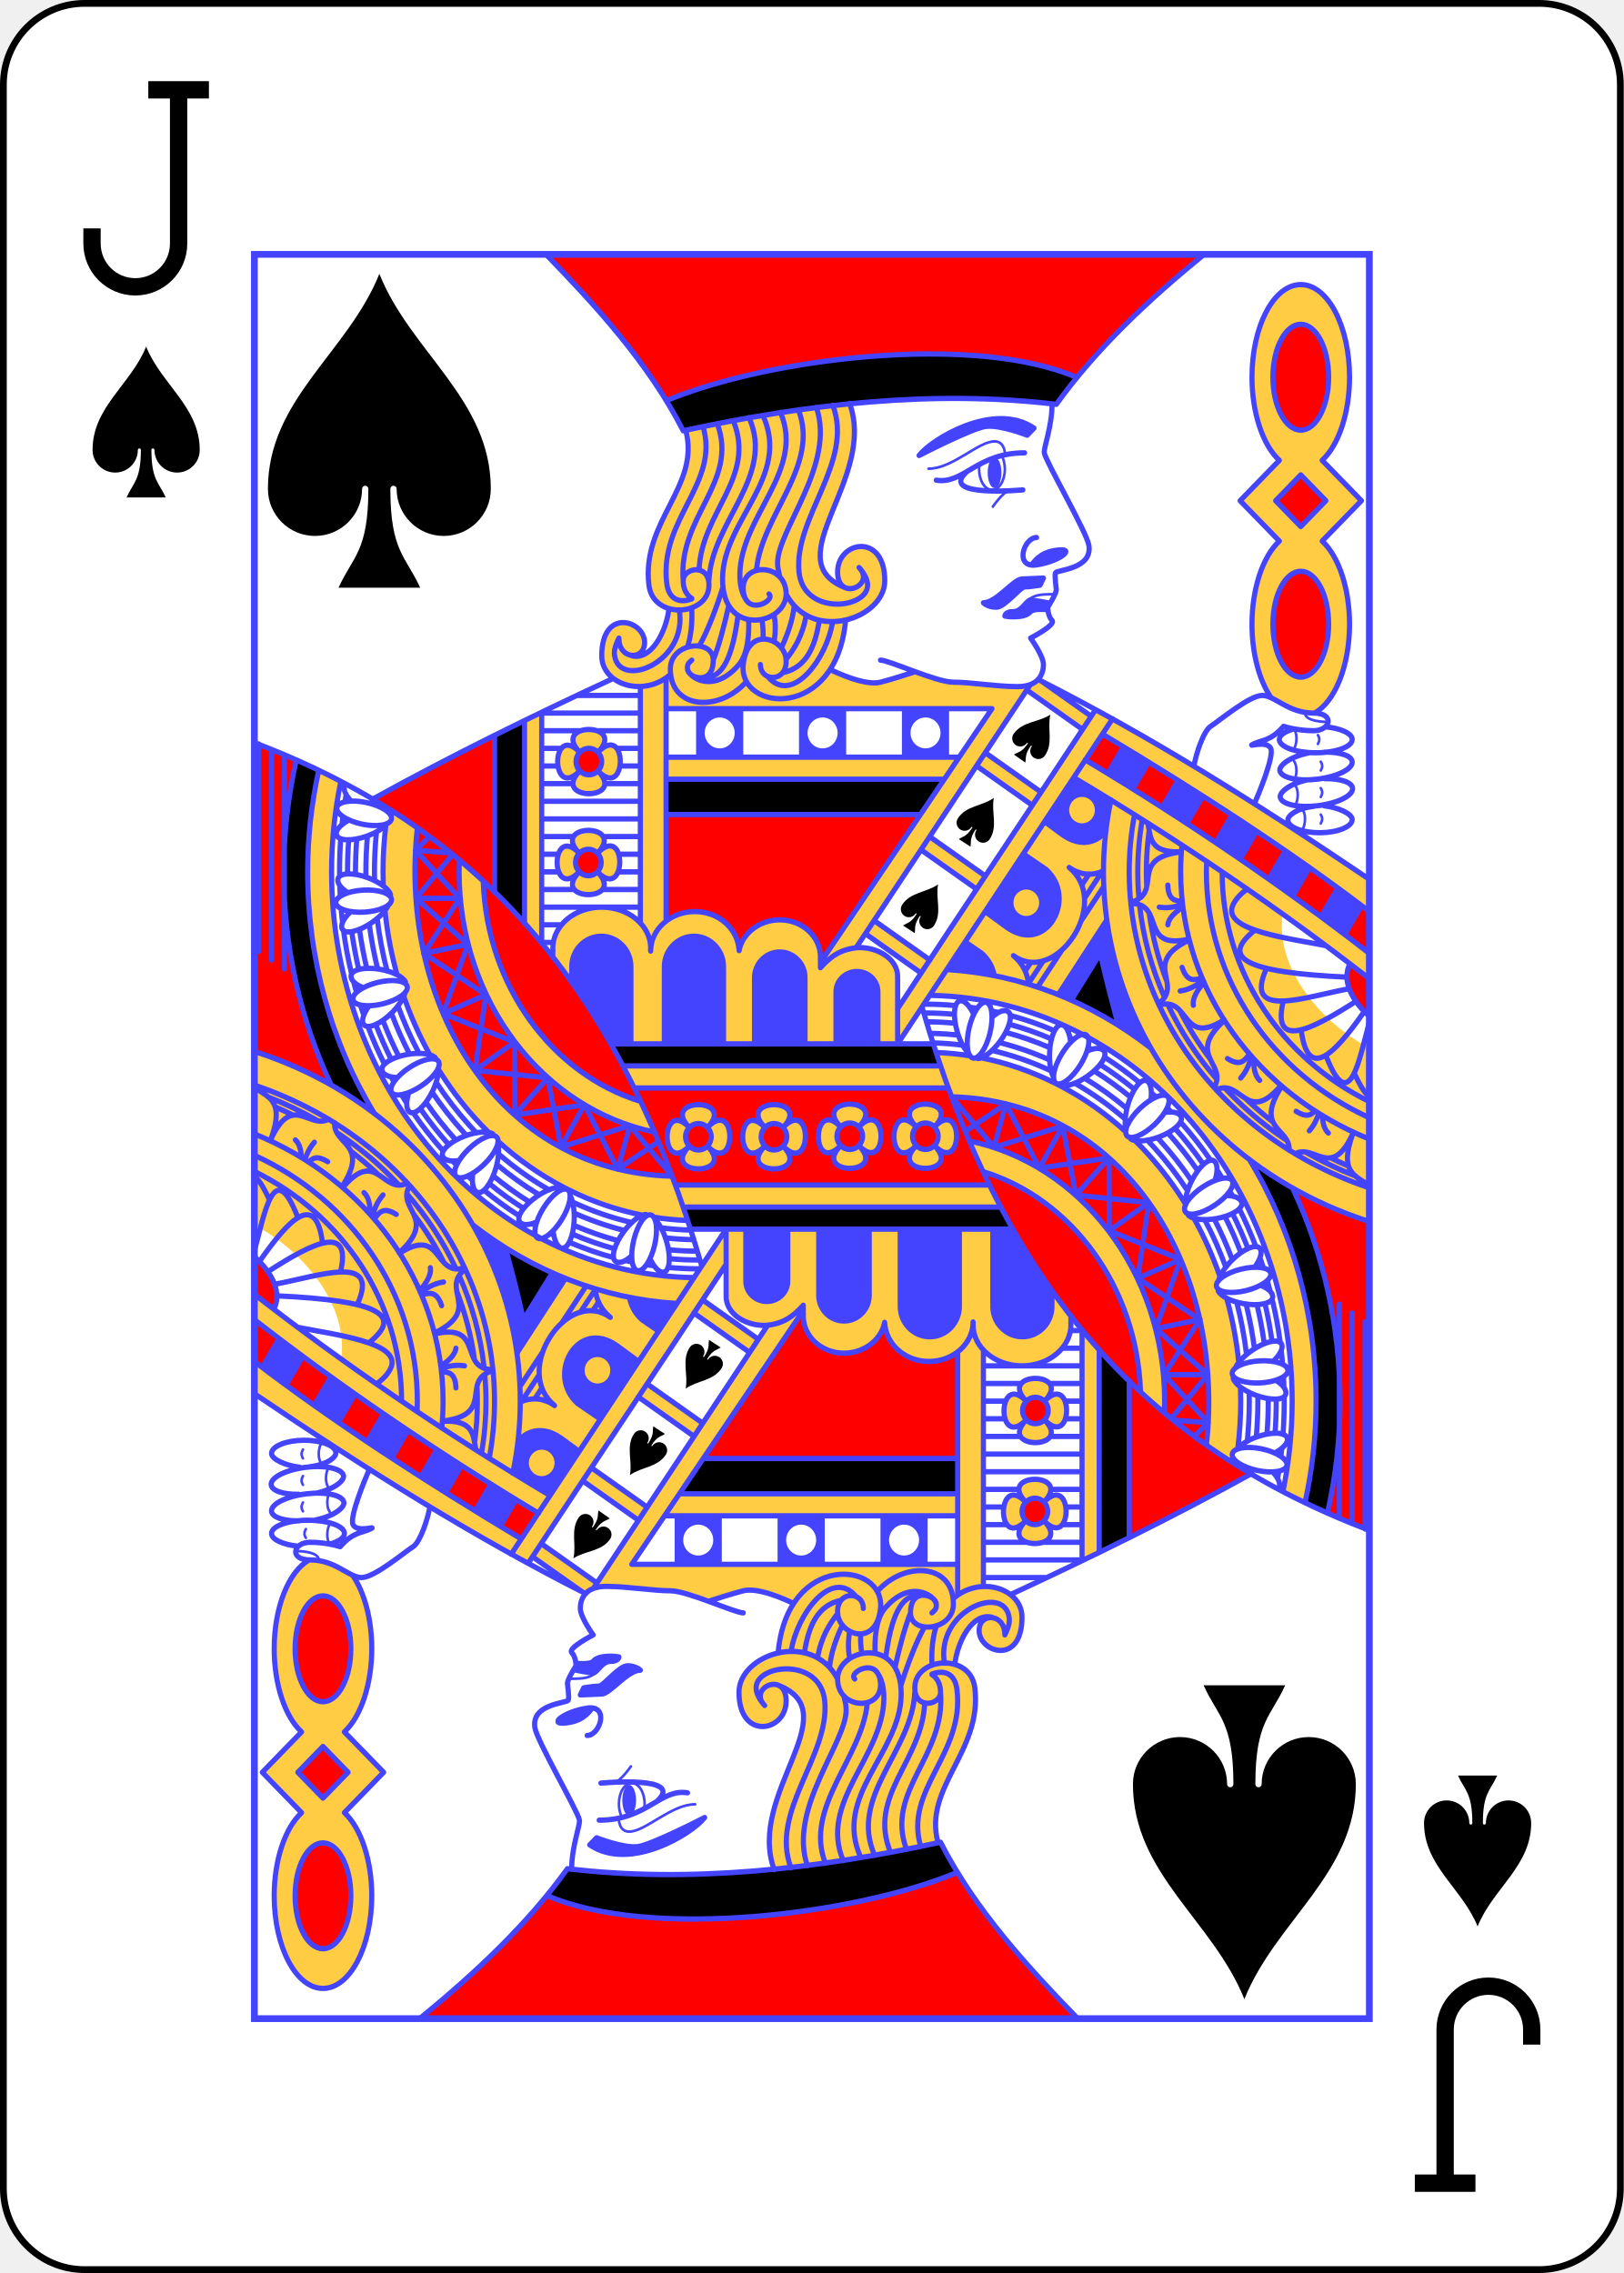
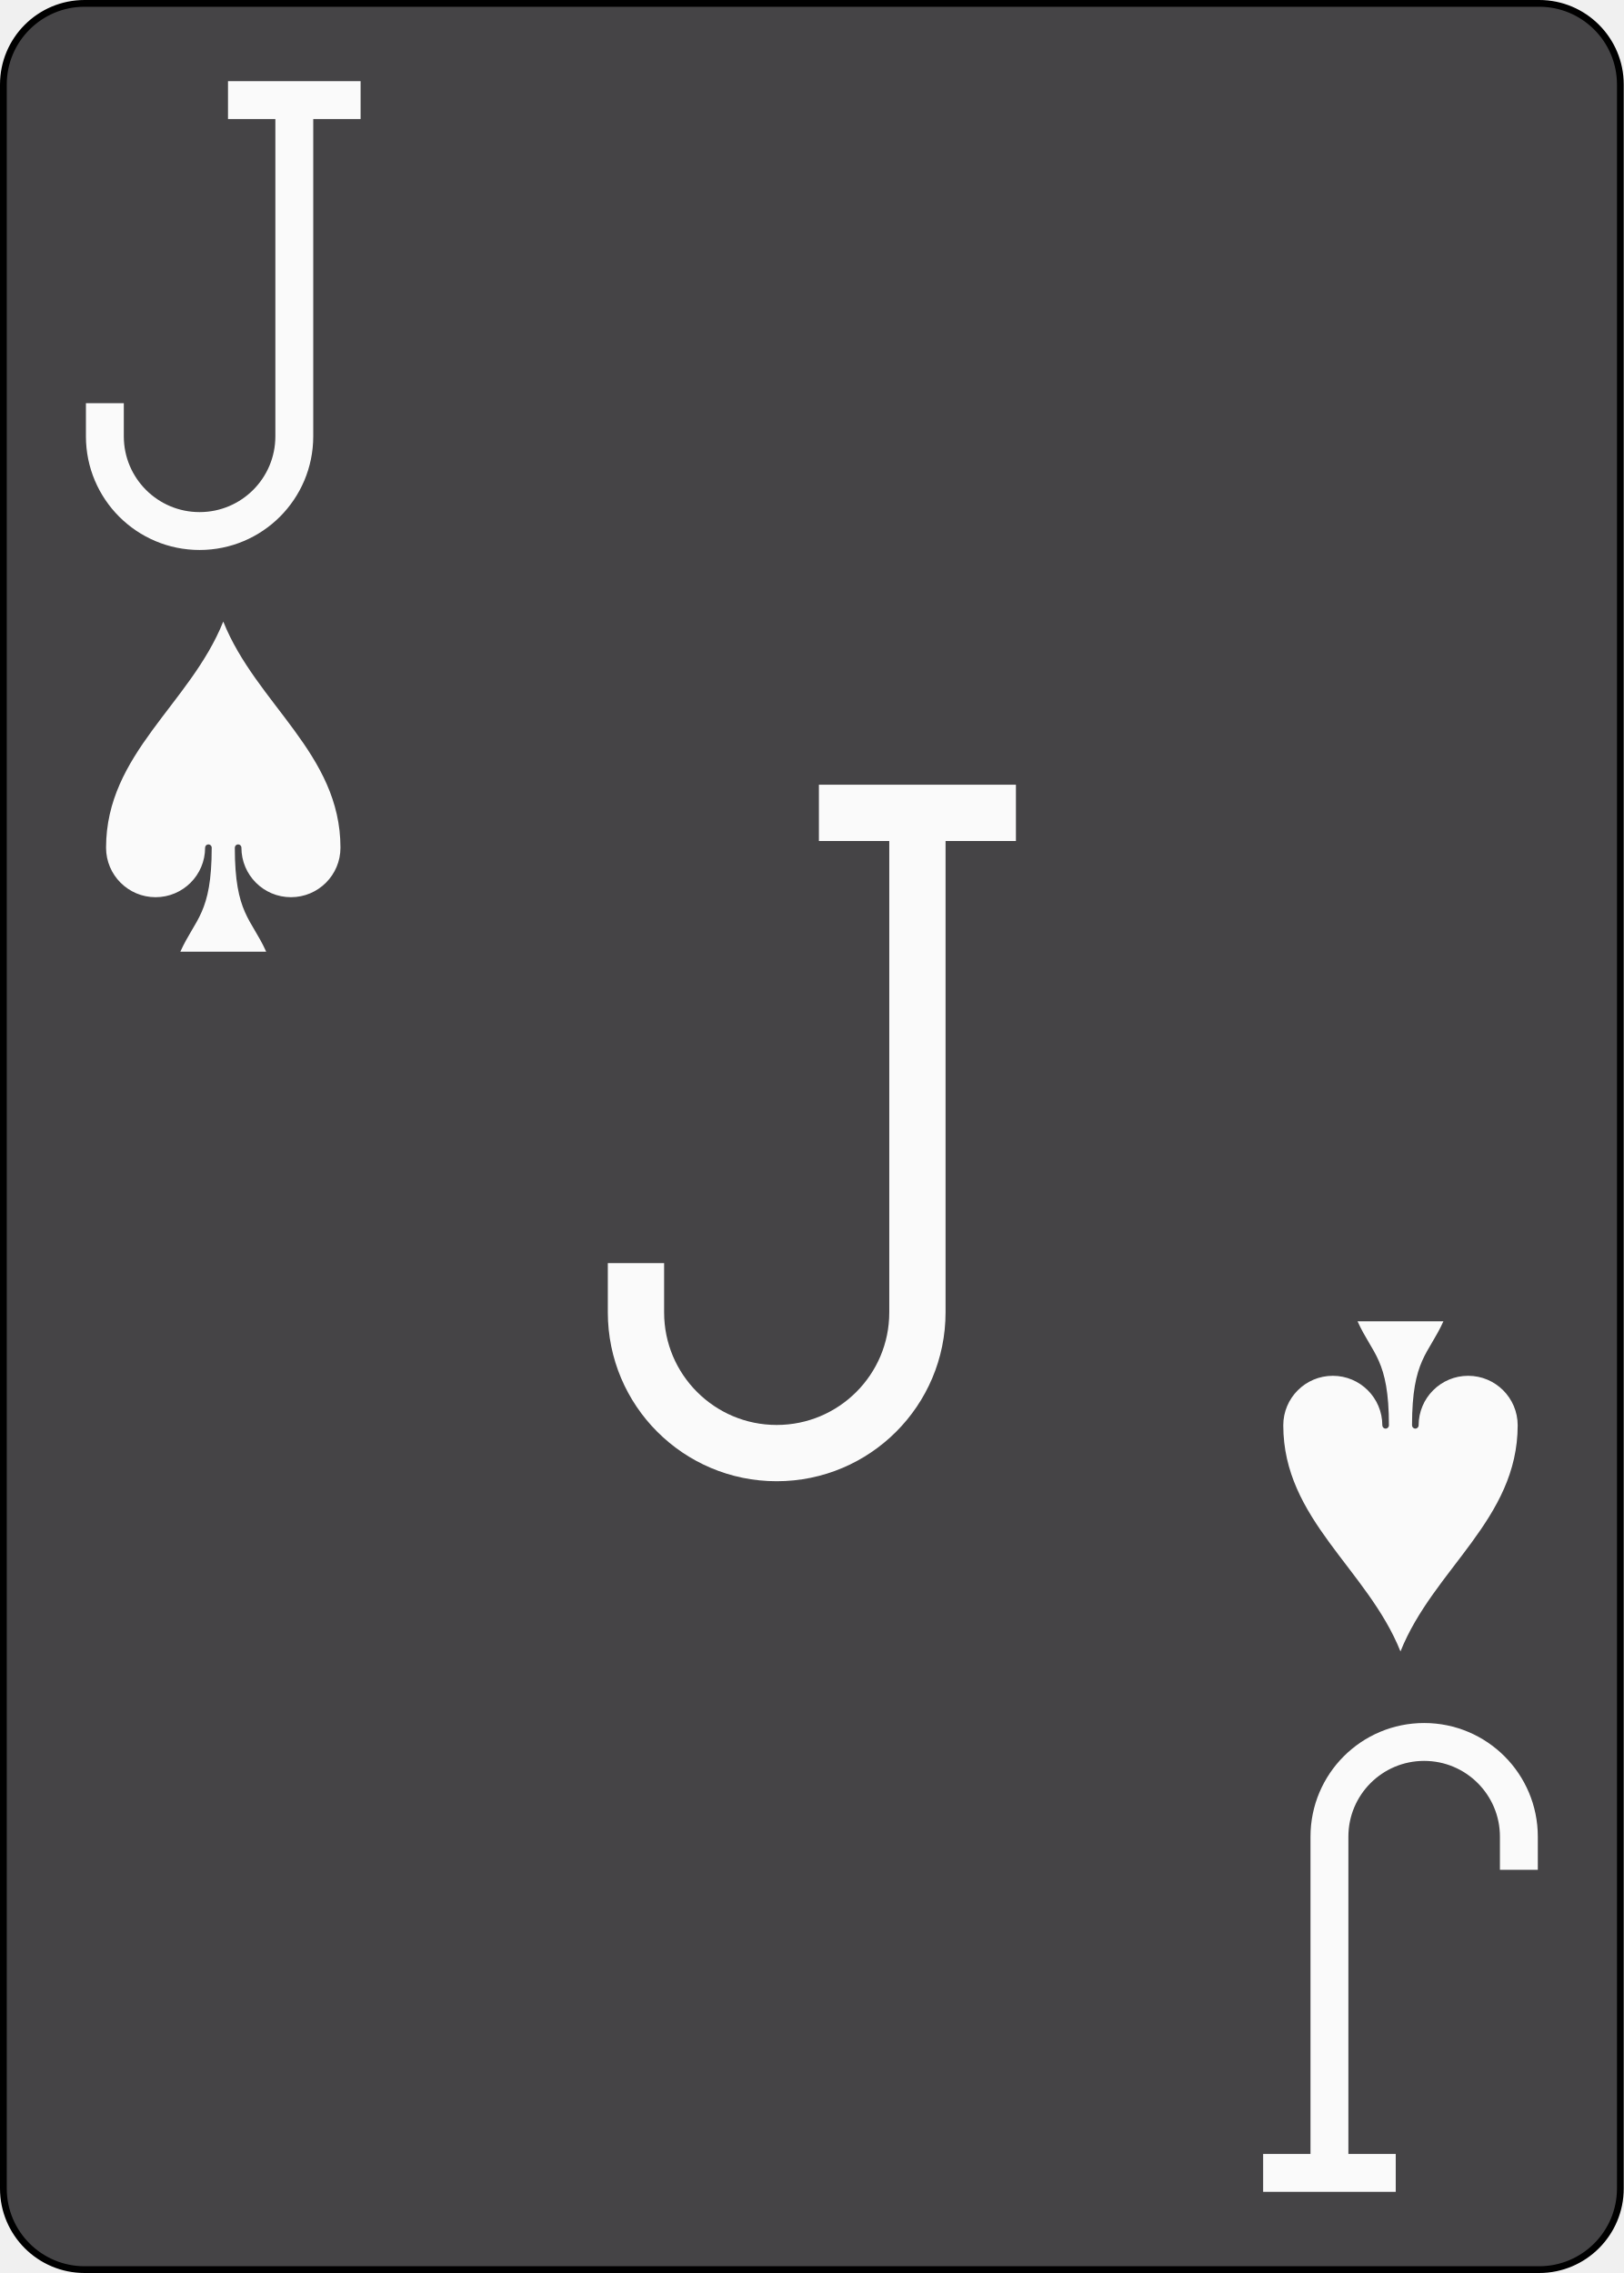
<svg xmlns="http://www.w3.org/2000/svg" xmlns:xlink="http://www.w3.org/1999/xlink" class="card" face="JS" height="3.5in" preserveAspectRatio="none" viewBox="-120 -168 240 336" width="2.5in">
  <defs>
+     <symbol id="SSJ" viewBox="-600 -600 1200 1200" preserveAspectRatio="xMinYMid">
+       <path d="M0 -500C100 -250 355 -100 355 185A150 150 0 0 1 55 185A10 10 0 0 0 35 185C35 385 85 400 130 500L-130 500C-85 400 -35 385 -35 185A10 10 0 0 0 -55 185A150 150 0 0 1 -355 185C-355 -100 -100 -250 0 -500Z" fill="#fafafa" />
+     </symbol>
    <symbol id="VSJ" viewBox="-500 -500 1000 1000" preserveAspectRatio="xMinYMid">
-       <path d="M50 -460L250 -460M150 -460L150 250A100 100 0 0 1 -250 250L-250 220" stroke="black" stroke-width="80" stroke-linecap="square" stroke-miterlimit="1.5" fill="none" />
+       <path d="M50 -460L250 -460M150 -460L150 250A100 100 0 0 1 -250 250L-250 220" stroke="#fafafa" stroke-width="80" stroke-linecap="square" stroke-miterlimit="1.5" fill="none" />
    </symbol>
-     <symbol id="SSJ" viewBox="-600 -600 1200 1200" preserveAspectRatio="xMinYMid">
-       <path d="M0 -500C100 -250 355 -100 355 185A150 150 0 0 1 55 185A10 10 0 0 0 35 185C35 385 85 400 130 500L-130 500C-85 400 -35 385 -35 185A10 10 0 0 0 -55 185A150 150 0 0 1 -355 185C-355 -100 -100 -250 0 -500Z" fill="black" />
-     </symbol>
-     <symbol id="SJ6" preserveAspectRatio="none" viewBox="0 0 1300 2000">
-       <path stroke="#44F" stroke-linecap="round" stroke-linejoin="round" stroke-width="3" fill="none" d="M1225,520c0,10 25,10 25,10M1212.083,537.977c6.055,8.81 1.089,22.643 0,22.023M1212.05,574.307c6.055,8.81 1.089,22.643 0,22.023M1213.561,601.844c6.055,8.81 1.089,22.643 0,22.023M1222.05,629.307c6.055,8.81 1.089,22.643 0,22.023M1240,545c2.817,4.39 1.469,7.218 0,10M1243.355,575.118c2.817,4.39 1.469,7.218 0,10M1243.355,605.118c2.817,4.39 1.469,7.218 0,10M1243.355,635.118c2.817,4.39 1.469,7.218 0,10M934,385c-10.823,1.061 -23.081,-1.379 -33,8M880,268c-7,1 -19,18 -19,18M871.437,228.295C873.659,232.393 875,237.701 875,243.5c0,12.979 -6.716,23.5 -15,23.5 -8.284,0 -15,-10.521 -15,-23.5 0,-1.889 0.142,-3.726 0.411,-5.485M786,243c28,0 58,-31 77,-31 11.499,0 12,13 12,13" />
-       <use xlink:href="#SSJ" height="75" width="75" transform="translate(910,546)scale(1,0.972)rotate(35)translate(-37,-37)" />
-       <use xlink:href="#SSJ" height="75" width="75" transform="translate(845,641)scale(1,0.972)rotate(33)translate(-37,-37)" />
-       <use xlink:href="#SSJ" height="75" width="75" transform="translate(780,739)scale(1,0.972)rotate(33)translate(-37,-37)" />
-     </symbol>
-     <symbol id="SJ5" preserveAspectRatio="none" viewBox="0 0 1300 2000">
-       <path stroke="#44F" stroke-linecap="round" stroke-linejoin="round" stroke-width="6" fill="none" d="M1299.894,708.358C1165.225,619.98 1044.801,546.406 913.659,481.799M778.787,854.444c90.113,301.87 247.363,490.955 521.131,591.898M791.461,895H415.846M800.082,920H430.213M808.292,945H443.35M904.795,487.642 701.696,785.807M980.713,516.294C904.098,629.536 826.244,741.942 749.869,855.346M417.193,481.266C323.045,523.757 229.466,568.379 137.214,617.952M335,520.115V780.788M450,491.883V758.209M280,545.221V723.317M315,528.53V758.21M480,480.417V755.597M480,515H860L660.087,802.68M480,570H820.894M480,595H804.058M480,635H775.611M400.607,564.393a15,15 0 0 1 0,21.213 15,15 0 0 1 -21.213,0 15,15 0 0 1 0,-21.213 15,15 0 0 1 21.213,0v0M400.607,564.393c8.32,-8.32 14.628,-9.542 18.948,-7.033 13.854,8.047 7.269,54.464 -18.948,28.246C435,620 345,620 379.393,585.607 345,620 345,530 379.393,564.393 345,530 435,530 400.607,564.393v0M400,678.787a15,15 0 0 1 0,21.213 15,15 0 0 1 -21.213,0 15,15 0 0 1 0,-21.213 15,15 0 0 1 21.213,0v0M400,678.787c8.32,-8.32 14.628,-9.542 18.948,-7.033C432.802,679.801 426.217,726.217 400,700c34.393,34.393 -55.607,34.393 -21.213,0 -34.393,34.393 -34.393,-55.607 0,-21.213 -34.393,-34.393 55.607,-34.393 21.213,0v0M335,620H450M335,640H450M406.819,660H450M335,660h36.841M424.67,680H450M335,680h19.415M424.38,700H450M335,700h19.86M406.093,720H450M335,720h37.857M422.929,560H450M335,560h22.327M426.412,580H450M335,580h18.844M408.56,600H450M335,600h36.26M376.195,500H450M332.923,520H450M399.997,540H450M335,540h44.968M335,740H450M335,760h22.617M335,780h10.861M528.291,989.697a15,15 0 0 1 0,21.213 15,15 0 0 1 -21.213,0 15,15 0 0 1 0,-21.213 15,15 0 0 1 21.213,0v0M616.422,989.697a15,15 0 0 1 0,21.213 15,15 0 0 1 -21.213,0 15,15 0 0 1 0,-21.213 15,15 0 0 1 21.213,0v0M528.291,989.697c8.32,-8.32 14.628,-9.542 18.948,-7.033 13.854,8.047 7.269,54.464 -18.948,28.246 34.393,34.393 -55.607,34.393 -21.213,0 -34.393,34.393 -34.393,-55.607 0,-21.213 -34.393,-34.393 55.607,-34.393 21.213,0v0M616.422,989.697c8.32,-8.32 14.628,-9.542 18.948,-7.033 13.854,8.047 7.269,54.464 -18.948,28.246 34.393,34.393 -55.607,34.393 -21.213,0 -34.393,34.393 -34.393,-55.607 0,-21.213 -34.393,-34.393 55.607,-34.393 21.213,0v0M750,895v-74.245h-0.15c0.083,-0.726 0.133,-1.455 0.15,-2.184 10e-6,-18.09 -20.147,-32.755 -45,-32.755 -20.619,1.313 -32.663,9.571 -45,22.886v-9.311h-0.158c0.088,-0.936 0.141,-1.873 0.158,-2.812 10e-6,-23.296 -21.266,-42.18 -47.5,-42.18 -24,0 -43.842,15.805 -47.304,34.866C563.625,763.967 541.106,745 513.518,745c-28.433,0 -51.482,20.147 -51.482,44.8 -0.332,-0.77 -0.017,-2.522 10e-6,-3.3 0,-25.681 -25.536,-46.5 -57.036,-46.5 -31.5,0 -57.036,20.819 -57.036,46.5 10e-4,1.034 0.047,2.068 0.134,3.1h-0.134v7.609M1000.631,526.423 750,895M918.036,483.962l57.683,39.657M777.372,675.068l64.654,44.449M787.613,660.234l64.782,44.537M842.112,579.889l64.429,44.295M852.361,565.061l63.992,43.994M900.595,493.846l64.502,44.345M713.049,770.533l64.079,44.054M722.965,755.476l64.741,44.509M956.062,593.505C1081.708,666.317 1197.894,743.75 1300.074,821.255M968.653,572.916C1089.37,643.264 1201.217,717.818 1300.123,792.508M988.787,543.79C1101.61,609.526 1206.519,675.497 1300.151,745.067M1299.919,1002.903C1170.517,952.17 1080,835.642 1080,700c0,-10.247 0.517,-20.385 1.527,-30.393M1299.958,1096.424C1234.01,1076.035 1173.392,1041.819 1123.266,995.743 1037.937,917.307 990,810.925 990,700c0,-27.631 2.975,-54.981 8.761,-81.686M1299.927,978.692C1187.557,928.803 1110,822.758 1110,700c0,-4.011 0.083,-8.004 0.247,-11.977M1299.933,960.371C1198.031,911.709 1128.365,813.379 1128.365,700M1299.956,1058.208c-57.894,-18.849 -111.089,-48.937 -155.476,-88.738C1064.777,898.002 1020,801.071 1020,700c0,-21.892 2.101,-43.59 6.202,-64.877M1031.361,730.283C1030.457,720.246 1030,710.144 1030,700c0,-19.933 1.765,-39.703 5.216,-59.138M1061.176,842.266c-15.198,-33.322 -25.059,-68.626 -29.097,-104.85M1122.219,935.148c-23.371,-26.07 -42.628,-54.722 -57.391,-85.124M1203.904,1004.513c-18.526,-11.92 -36.048,-25.27 -52.353,-39.969 -7.034,-6.341 -13.79,-12.887 -20.26,-19.621M1283.947,1044.8c-20.096,-7.628 -39.527,-16.685 -58.102,-27.098M1040.409,716.5C1040.137,711.015 1040,705.514 1040,700c0,-15.856 1.109,-31.476 3.26,-46.802M1063.957,824.404c-9.888,-24.89 -16.822,-50.778 -20.601,-77.229M1114.189,911.813c-13.523,-17.358 -25.32,-35.699 -35.287,-54.801M1187.632,983.489c-10.046,-7.496 -19.73,-15.459 -29.01,-23.871 -0.98,-0.888 -1.954,-1.781 -2.923,-2.677M1275.805,1033.581c-7.049,-2.938 -14.006,-6.061 -20.863,-9.364M972.1,887.733c41.326,22.005 79.451,51.257 112.671,86.998C1164.954,1060.998 1210,1178 1210,1300c0,34.756 -3.656,69.106 -10.739,102.455M965.622,884.356c2.168,1.106 4.327,2.231 6.478,3.377M787.754,840.035c62.115,0.829 122.721,16.189 177.868,44.321M1194.488,1379.277c-0.461,2.807 -0.948,5.61 -1.463,8.411M1197.978,1353.331c-0.33,3.124 -0.691,6.241 -1.084,9.354M1200.679,1294.954c0.017,1.681 0.026,3.363 0.026,5.046v0c0,12.671 -0.431,25.198 -1.33,37.618M1199.912,1272.291c0.232,4.053 0.414,8.114 0.544,12.183M1197.272,1242.445c0.629,5.247 1.172,10.511 1.629,15.791M1186.631,1184.241c4.015,16.224 7.193,32.719 9.505,49.411M1180.949,1163.33c1.173,3.958 2.295,7.934 3.366,11.928M1172.418,1137.322c1.415,3.926 2.779,7.874 4.091,11.843M1148.308,1081.92c7.178,13.941 13.658,28.272 19.415,42.93M1137.316,1061.82c1.117,1.926 2.22,3.861 3.309,5.804M1122.256,1037.626c2.173,3.257 4.304,6.544 6.392,9.858M1079.789,983.522c12.64,13.746 24.375,28.278 35.163,43.488M1064.247,967.468c1.575,1.545 3.14,3.104 4.695,4.677M1045.786,950.389c1.851,1.614 3.689,3.245 5.516,4.895M991.011,909.938c14.272,8.833 28.084,18.588 41.358,29.23M971.994,898.863c1.44,0.788 2.876,1.584 4.308,2.39M950.828,888.077c1.406,0.665 2.809,1.339 4.208,2.021M881.182,862.717c17.617,4.605 34.914,10.432 51.783,17.432M859.387,857.678c2.775,0.559 5.543,1.148 8.305,1.766M833.924,853.42c2.961,0.395 5.915,0.824 8.863,1.286M782.442,850c11.823,0 23.593,0.539 35.284,1.603M1191.405,1297.621c0,0.793 0.01,1.586 0.01,2.379 0,12.207 -0.471,24.363 -1.404,36.437M1189.123,1253.509c0.06,0.605 0.118,1.21 0.176,1.815M1178.246,1189.256c3.423,14.159 6.195,28.526 8.297,43.048M1140.399,1087.197c6.654,12.956 12.691,26.256 18.091,39.847M1073.211,990.587c11.953,13.002 23.078,26.723 33.339,41.067M985.989,918.367c13.859,8.556 27.277,18 40.176,28.3M879.933,872.683c16.858,4.452 33.413,10.049 49.567,16.747M780.458,860.005c0.661,-0.003 1.323,-0.005 1.984,-0.005 11.359,0 22.67,0.508 33.905,1.514M1182.106,1297.026c0.01,0.991 0.01,1.982 0.01,2.974 0,12.546 -0.51,25.035 -1.516,37.435M1168.944,1190.512c3.569,14.583 6.431,29.392 8.564,44.37M1131.533,1090.617c6.911,13.338 13.151,27.052 18.698,41.082M1065.023,995.911c0.01,0.011 0.021,0.022 0.031,0.034 12.593,13.549 24.26,27.909 34.955,42.966M978.964,925.571c14.759,8.966 29.015,18.958 42.671,29.934M875.917,881.924c17.62,4.56 34.906,10.399 51.741,17.463M785.303,870.011c10.727,0.083 21.407,0.629 32.018,1.628M1169.961,1294.048c0.026,1.982 0.039,3.966 0.039,5.952 0,13.691 -0.626,27.312 -1.861,40.82M1156.227,1189.827c4.245,16.666 7.534,33.648 9.832,50.85M1119.023,1093.288c7.972,15.025 15.059,30.557 21.226,46.5M1052.663,1001.103c1.283,1.342 2.557,2.695 3.824,4.058 13.185,14.186 25.323,29.289 36.358,45.169M967.721,933.769c17.312,10.137 33.938,21.714 49.717,34.659M868.252,893.382c20.165,4.926 39.898,11.573 59.014,19.859M788.572,883.087c10.837,0.184 21.623,0.856 32.331,2.005M1159.884,1289.909c0.078,3.359 0.116,6.723 0.116,10.091 0,15.302 -0.802,30.514 -2.382,45.572M1145.239,1187.524c5.223,19.497 9.098,39.453 11.564,59.71M1107.876,1094.049c9.511,17.397 17.793,35.514 24.786,54.194M1041.011,1004.002c2.839,2.871 5.641,5.793 8.405,8.767 14.192,15.269 27.138,31.628 38.766,48.895M956.329,939.438c20.77,11.594 40.578,25.286 59.139,40.951M859.845,902.42c23.806,5.365 47.027,13.183 69.345,23.312M791.056,893.9c11.691,0.287 23.317,1.156 34.844,2.593M1149.698,1283.962c0.201,5.333 0.302,10.68 0.302,16.038 0,17.96 -1.136,35.793 -3.364,53.39M1133.612,1183.235c6.82,23.741 11.575,48.223 14.145,73.135M1095.286,1092.413c12.134,21.168 22.367,43.49 30.581,66.659M1085.519,1076.269c0.149,0.234 0.298,0.468 0.447,0.703M1026.639,1004.442c5.365,5.131 10.603,10.444 15.706,15.934 16.069,17.288 30.497,36.013 43.175,55.892M939.713,942.581c27.181,13.844 52.823,31.295 76.285,52.069M934.148,939.807c1.862,0.908 3.717,1.832 5.565,2.773M847.331,910.762c30.025,5.794 59.182,15.573 86.816,29.045M794.794,904.776c13.384,0.484 26.676,1.752 39.822,3.779M812.941,955C1015,960 1132.608,1148.099 1110,1350M833.166,1004.952c129.782,25.661 228.118,148 228.118,295.048 0,4.295 -0.084,8.568 -0.25,12.819M850.279,1039.98c102.383,30.854 178.311,129.821 182.901,248.611M1160.086,1026.095c50.343,80.345 77.799,175.602 77.799,273.905 0,39.253 -4.42,77.474 -12.884,115M807.783,810.758c85.668,5.133 167.901,36.182 237.421,89.013M1210.464,1058.46c35.998,73.843 55.305,156.621 55.305,241.54 0,43.186 -4.993,85.818 -14.636,127.002M1185,1155c1.593,6.717 -11.273,15.521 -28.738,19.663 -17.465,4.142 -32.914,2.055 -34.507,-4.663 -1.593,-6.717 11.273,-15.521 28.738,-19.663 17.465,-4.142 32.914,-2.055 34.507,4.663v0M1124.098,1163.634c1.599,-6.554 7.381,-15.459 15.902,-23.634 12.952,-12.426 27.327,-18.462 32.106,-13.48 3.594,3.746 1.319,12.074 -5.825,21.547M1173.453,1168.806c9.837,3.822 14.627,9.135 13.808,13.872 -1.175,6.803 -16.466,9.84 -34.154,6.784 -14.641,-2.53 -26.335,-8.441 -29.261,-14.261M1205,1265c0.388,6.893 -13.825,13.298 -31.746,14.307 -17.921,1.009 -32.763,-3.761 -33.151,-10.654 -0.388,-6.893 13.825,-13.298 31.746,-14.307 17.921,-1.009 32.763,3.761 33.151,10.654v0M1143.528,1262.798c2.725,-6.171 9.983,-13.921 19.808,-20.472 14.934,-9.957 30.145,-13.373 33.975,-7.629 2.88,4.319 -0.823,12.118 -9.521,20.188M1191.207,1276.562c9.012,5.491 12.794,11.563 11.156,16.082 -2.353,6.49 -17.939,6.794 -34.814,0.677 -13.969,-5.063 -24.442,-12.938 -26.3,-19.181M1203.843,1372.92c-1.396,6.761 -16.777,9.3 -34.356,5.671 -17.578,-3.629 -30.697,-12.052 -29.301,-18.813 1.396,-6.761 16.777,-9.3 34.356,-5.671 17.578,3.629 30.697,12.052 29.302,18.813v0M1145,1355c4.219,-5.264 13.224,-10.89 24.402,-14.696 16.991,-5.786 32.569,-5.179 34.795,1.356 1.673,4.914 -3.908,11.5 -14.387,17.064M1141.024,1369.95c-0.709,-1.658 -1.101,-3.201 -1.141,-4.574M1187.542,1380.551c7.299,7.622 9.394,14.462 6.65,18.409M1140,1050c3.732,5.808 -5.484,18.382 -20.585,28.085 -15.101,9.703 -30.367,12.861 -34.099,7.053 -3.732,-5.808 5.484,-18.382 20.585,-28.085 15.101,-9.703 30.367,-12.861 34.099,-7.053v0M1085.414,1078.355c-0.667,-6.713 1.833,-17.033 7.158,-27.572 8.095,-16.02 19.652,-26.484 25.813,-23.37 4.633,2.341 5.252,10.952 1.655,22.259M1133.689,1066.855c10.548,0.341 16.829,3.764 17.629,8.504 1.149,6.807 -12.268,14.747 -29.967,17.734 -14.651,2.472 -27.644,0.776 -32.336,-3.743M1065,955c4.699,5.058 -2.153,19.062 -15.303,31.278 -13.15,12.216 -27.62,18.02 -32.319,12.962 -4.699,-5.058 2.153,-19.061 15.303,-31.278C1045.832,955.746 1060.301,949.942 1065,955v0M1016.277,992.547c-1.842,-6.49 -1.203,-17.089 2.178,-28.403 5.139,-17.198 14.667,-29.537 21.282,-27.56 4.974,1.486 7.103,9.853 5.559,21.617M1061.764,972.705c10.442,-1.526 17.229,0.734 18.853,5.258 2.332,6.498 -9.472,16.681 -26.366,22.746 -13.984,5.02 -27.072,5.644 -32.489,2.024M970,885c5.801,3.743 2.615,19.004 -7.117,34.086 -9.731,15.082 -22.323,24.275 -28.124,20.532 -5.801,-3.743 -2.615,-19.004 7.117,-34.086C951.608,890.45 964.199,881.257 970,885v0M932.042,933.403c-3.386,-5.836 -5.38,-16.264 -4.894,-28.063 0.739,-17.934 6.93,-32.242 13.828,-31.958 5.187,0.214 9.313,7.797 10.718,19.578M971.23,902.956c9.743,-4.055 16.878,-3.538 19.568,0.446 3.863,5.722 -5.065,18.502 -19.942,28.545 -12.314,8.314 -24.844,12.146 -30.986,9.974M853.373,847.961c6.702,1.657 8.642,17.126 4.335,34.55 -4.308,17.425 -13.233,30.207 -19.935,28.55 -6.702,-1.657 -8.642,-17.125 -4.335,-34.55 4.308,-17.425 13.233,-30.207 19.935,-28.55v0M833.185,906.065c-5.097,-4.42 -10.369,-13.637 -13.739,-24.954 -5.123,-17.203 -3.913,-32.745 2.704,-34.716 4.975,-1.482 11.34,4.351 16.494,15.038M860.366,864.545c7.899,-6.998 14.815,-8.826 18.653,-5.931 5.511,4.158 1.216,19.144 -9.595,33.473 -8.948,11.861 -19.555,19.554 -26.07,19.493M862.198,1012.306l14.13,-49.456M915.218,1035.868l27.277,-47.734M957.865,1066.42l38.569,-42.075M996.666,1106.924l46.158,-31.956M1030.045,1160.695l49.922,-21.395M1051.039,1217.792l51.747,-10.349M1060.66,1270h51.088M829.096,994.024l47.183,-31 38.939,72.845 81.216,-11.523 0.232,82.579 83.302,32.376 -28.928,78.493 60.631,52.208 -42.681,49.562M812.941,955l49.257,57.306 80.297,-24.172 15.37,78.286 84.959,8.548 -12.778,85.727 72.358,46.824 -41.744,62.481 51.462,54.437 -16.398,15.709M1072.315,1321.594l40.061,2.861M1265,1432.805V1190M1280,1438.834V1200M1295,1444.992V1210M1054.77,851.074c36.785,-10.586 25.203,47.882 76.035,16.617M1089.978,777.255c-56.952,26.845 -5.251,49.721 -35.892,72.302M1121.39,947.2c29.345,-13.893 35.536,40.248 74.977,-4.423M1131.139,868.277c-45.772,40.184 4.027,48.741 -12.084,76.043M1213.312,1019.627c22.994,-12.037 42.632,30.836 67.862,-23.852M1197.826,943.152c-32.861,48.928 10.495,47.177 8.641,72.541M1281.169,995.775c-18.662,48.534 6.531,48.678 18.994,60.839M1021.909,735.665c40.802,0.465 9.283,53.476 67.827,40.606M1080.1,677.479c-62.251,7.22 -19.164,46.432 -58.298,57.084M1041.838,645.573c3.424,15.26 1.5,33.099 38.262,31.711M1082.325,737.133C1073.962,739.507 1065.482,741.659 1055,740M1065,715c0.585,17.408 8.793,17.8 16.88,18.462M1082.386,740.009C1074.78,745.039 1066.191,751.531 1065,760M1106.529,823.177c-7.902,5.113 -15.732,10.298 -27.114,11.892M1081.683,808.239c6.126,17.898 14.995,13.974 23.58,12.304M1106.724,825.748c-6.074,7.244 -13.325,16.539 -11.906,25.531M1162.557,909.347c-2.597,8.29 -5.446,16.557 -12.574,24.409M1134.555,911.688c15.791,9.606 20.261,1.53 25.614,-5.167M1165.023,912.879c0.153,8.638 1.209,18.249 7.169,23.476M1241.004,973.909c-2.294,6.665 -5.26,13.264 -11.007,19.595M1214.569,971.437c12.148,7.39 17.596,4.315 21.9,-0.546M1245.16,976.202c0.409,7.603 1.899,15.387 7.046,19.901M1277.181,804.537c-11.672,22.62 9.234,47.843 22.858,59.259M1249.582,783.703C1204.952,775.149 1132.301,766.754 1140,740c2.978,-8.935 11.278,-16.095 17.504,-20.425M1166.404,766.2c-40.416,31.35 -11.981,47.824 107.397,53.163M1180.141,809.381c-27.583,58.676 44.248,32.392 96.167,23.126M1199.6,846.597c-13.217,54.272 30.455,34.159 84.751,0.154M1220.518,879.3c7.836,58.415 38.304,28.026 73.489,-20.866M1249.26,907.91c27.89,70.964 38.938,3.9 50.733,-37.555M1282.316,928.091c8.165,16.942 13.815,24.745 17.709,26.21M893.776,799.902l-1.473,2.175M961.181,700.399l-2.546,3.759M905.39,802.52l-6.753,9.969M973.201,702.418l-8.423,12.433M920.04,800.656 902.528,826.506M989.603,697.967l-21.526,31.776M941.819,788.267l-28.606,42.228M990.379,716.583l-26.448,39.043M950,695c47.071,37.657 -7.779,124.057 -56.084,104.85C890.91,798.655 887.929,797.051 885,795M989.667,699.224C976.948,704.41 962.969,704.079 950,695M885,795c10.822,8.658 16.257,19.893 17.622,31.828M1220.029,359.26c17.949,0 32.5,26.863 32.5,60 0,33.137 -14.551,60 -32.5,60 -17.949,0 -32.5,-26.863 -32.5,-60 0,-33.137 14.551,-60 32.5,-60v0M1220.029,249.971l29.289,29.289 -29.289,29.289 -29.289,-29.289 29.289,-29.289v0M1220.029,79.26c17.949,0 32.5,26.863 32.5,60 0,33.137 -14.551,60 -32.5,60 -17.949,0 -32.5,-26.863 -32.5,-60 0,-33.137 14.551,-60 32.5,-60v0M1236.156,519.979c23.557,-12.835 40.749,-53.071 40.749,-100.719C1276.888,379.172 1264.509,342.6 1245,325l45.74,-45.74 -45.775,-45.775c19.517,-17.576 31.909,-54.135 31.939,-94.225 0,-57.99 -25.464,-105 -56.875,-105 -31.411,0 -56.875,47.01 -56.875,105 0.016,40.087 12.395,76.66 31.904,94.26l-45.74,45.74 45.775,45.775c-19.517,17.576 -31.909,54.135 -31.939,94.225 0,33.822 8.662,63.909 22.114,83.113M1095.516,579.924C1097.735,566.509 1106.717,540.069 1115,535c9.531,-5.832 45,-35 60,-35 15,0 30,20 60,20 25,0 20,20 0,20 -20,0 -35,-5 -35,-5 -15.017,16.853 -25.13,15.341 -35,20 -10.111,4.772 15,-5 20,5 4.415,8.829 -14.557,52.737 -19.06,62.898M1249.293,535.585c17.735,1.804 30.707,7.575 30.707,14.415 0,8.284 -19.028,15 -42.5,15 -23.472,0 -42.5,-6.716 -42.5,-15 0,-4.921 6.713,-9.288 17.083,-12.023M1247.81,564.299c17.824,-0.296 31.385,3.908 32.19,10.701 0.975,8.227 -17.13,17.135 -40.439,19.898 -23.309,2.763 -42.995,-1.667 -43.97,-9.894C1195.012,580.118 1205,570 1230,565M1248.249,594.401c17.824,-0.296 31.385,3.908 32.19,10.701 0.975,8.227 -17.13,17.135 -40.439,19.898 -23.309,2.763 -42.995,-1.667 -43.97,-9.894 -0.558,-4.71 8.702,-14.28 31.76,-19.443M1247.312,625.098c15.641,1.669 32.737,8.906 32.688,15.611 -0.059,8.121 -16.901,14.811 -37.619,14.943 -20.718,0.132 -37.465,-6.345 -37.407,-14.466 0.034,-4.649 9.204,-12.955 29.968,-15.453M930.064,169.335C930.113,195.111 920.041,219.248 921,225c1.644,9.864 49.733,90.172 52,105 4.139,27.071 -37.097,27.445 -39,31 -1.335,2.494 1,19 1,19 0,5 -10,20 -10,20 0,0 0,10 5,15 5,5 -25,20 -25,20 0,0 15,20 15,30 0,10 -5,25 -30,25 -25,0 -55,-5 -75,-5 -20,0 -75,-25 -85,-25M671.582,470.766C679.191,474.385 712.368,489.408 730,485c12.85,-3.212 29.827,-8.489 40.324,-11.851M925,395c0,0 -15,-3 -20,-3 -5,0 -10,13 -20,13 -10,0 -10,5 -10,5 -0.619,0.316 22.903,3.625 30,-5 3.177,-3.861 20.184,-2.235 20.184,-2.235M850,395c15,0 35.006,-26.643 45,-27l25,-1 -4,8c0,0 -13,2 -18,2 -5,0 -23,23 -33,23 -10,0 -15,-5 -15,-5v0M912,321c-15.119,0.102 -26.392,34.914 0,31 26.021,-3.859 44.26,-17.774 28,-17 -21,1 -29,11 -33,16M909,197l-8,8c0,0 -31,-12 -48,-10 -16.167,1.902 -78,33 -78,33 14,-18 87,-62 134,-31v0M795,256c32,5 47,-31 103,-31M830,247c-32,29 66,20 66,20M502.917,199.438C520.498,262.589 450.951,302.611 460,375c5,40 70,35 70,0 0,-25 -30,-20 -30,-5 0,15 10,20 10,20M523.082,195.232c19.867,64.441 -51.42,104.549 -42.266,177.782 2.366,18.925 15.741,22.625 29.178,17.564M539.669,191.843C564.97,258.151 493.65,297.295 500,370M558.388,188.675c26.985,64.09 -37.166,103.385 -39.893,168.971M576.709,184.96C607.464,251.85 532.78,303.149 530,370M592.928,182.604c32.856,69.93 -46.198,118.309 -47.052,184.481C545,435 620,420 620,385c0,-35 -51.825,-36.649 -50,-5 1.825,31.649 38.517,12.693 30,5M613.388,179.059c28.949,66.232 -46.492,117.819 -47.341,183.619 -0.201,15.589 3.85,25.987 10.211,32.334M634.233,176.11c25.537,63.44 -43.112,119.56 -48.86,181.856M620.046,385.17C650.461,441.037 735,412.87 735,370c0,-55.227 -55,-45 -55,-10 0,34.65 45,15 25,-5M655.221,173.363C678.041,237.945 610,312.171 610,350c0,5.093 1.283,9.801 2.3,14.215M674.344,170.944C699.588,234.957 628.809,298.092 635,360c5,50 80,42.131 80,15 0,-10 -10,-20 -10,-20M693.923,168.863c32.244,85.257 -86.126,177.231 -5.655,208.706M485.427,475.875C454.342,503.044 405,487.859 405,455c0,-55.227 50.046,-40 50,-15 -0.038,20.557 -30,20 -30,-5M509.928,400.59c0.924,17.774 -1.03,32.522 -4.979,44.565M495.39,402.926C505.676,462.548 425.847,493.313 420,455c-0.754,-4.943 0,-10 5,-20M483.387,401.629C480.063,428.243 462.639,460.556 440,455M573.47,484.539C542.263,518.868 485,516.458 485,470c0,-30.414 50,-35 50,-10 0,30 -30,20 -30,10M591.762,413.769c1.294,7.935 1.676,15.399 1.285,22.382M576.238,414.24C576.98,427.674 575.975,452.369 565,465c-29.332,33.759 -58.511,14.889 -60,5 -0.76,-5.044 1.667,-7.214 5,-10M563.844,409.463c-5.943,44.407 -17.429,71.915 -38.678,69.66M552.997,398.634C547.657,421.343 541.957,442.819 535,460M546.472,376.7c-7.368,23.266 -17.816,49.939 -27.696,67.154M689.387,414.392C678.846,529.449 564.058,518.475 570,465c5,-45 48.843,-29.973 50,-5 1.184,25.561 -30,25 -30,5M674.251,416.258c-6.682,41.859 -47.137,95.079 -75.457,62.598M658.635,415.106c-4.815,30.364 -15.689,53.831 -42.588,59.055M643.37,408.981c-4.079,23.445 -14.001,38.516 -23.646,50.383M629.445,398.092c-1.905,17.578 -8.152,33.697 -15.081,48.143M605.85,408.45c2.149,9.989 1.73,20.299 0.14,30.755M339.389,-0.607C395.396,55.572 459.428,122.369 500,200 643.731,169.586 791.688,153.319 935,170 981.784,106.814 1042.047,51.847 1107.359,-0.041M480.441,165.793C600.092,117.281 839.098,89.168 958.804,139.507" />
-     </symbol>
-     <symbol id="SJ4" preserveAspectRatio="none" viewBox="0 0 1300 2000">
-       <path fill="black" d="M280,545l35,-16.519V758.034l-34.825,-34.919zM430.213,920 415,895h376.461l8.588,25zM480,595h324.058l-28.447,40H480ZM1224.878,1415.024c8.586,-37.55 13.006,-75.771 13.006,-115.024 0,-98.303 -27.456,-193.56 -77.682,-273.819 16.515,12.177 33.745,23.163 50.965,32.635 35.295,73.487 54.602,156.264 54.602,241.184 0,43.186 -4.993,85.818 -15.428,126.604 -9.175,-4.024 -17.438,-7.743 -25.462,-11.58zM955.311,846.655 985,800c5.534,23.766 11.843,47.199 18.271,70.58M480.485,166.004C487.466,177.24 493.99,188.501 500,200 643.731,169.586 791.688,153.319 935,170 942.479,159.899 950.302,150.009 958.62,139.907 839.098,89.168 600.092,117.281 480.485,166.004Z" />
-     </symbol>
-     <symbol id="SJ3" preserveAspectRatio="none" viewBox="0 0 1300 2000">
-       <path fill="#44F" d="M515,515v55h55v-55zm27.5,10A17.5,17.5 0 0 1 560,542.5 17.5,17.5 0 0 1 542.5,560 17.5,17.5 0 0 1 525,542.5 17.5,17.5 0 0 1 542.5,525ZM635,515v55h55v-55zm27.5,10A17.5,17.5 0 0 1 680,542.5 17.5,17.5 0 0 1 662.5,560 17.5,17.5 0 0 1 645,542.5 17.5,17.5 0 0 1 662.5,525ZM755,515v55h55v-55zm27.5,10A17.5,17.5 0 0 1 800,542.5 17.5,17.5 0 0 1 782.5,560 17.5,17.5 0 0 1 765,542.5 17.5,17.5 0 0 1 782.5,525ZM512.5,770a37.5,37.5 0 0 0 -37.5,37.5 37.5,37.5 0 0 0 0.088,2.5H475v85h75v-85h-0.125A37.5,37.5 0 0 0 550,807.5 37.5,37.5 0 0 0 512.5,770ZM404.536,770c-20.711,0 -37.5,16.789 -37.5,37.5 0.001,0.834 0.031,1.668 0.088,2.5h-0.088v12.25L415.435,895h26.601v-85h-0.125c0.07,-0.832 0.111,-1.666 0.125,-2.5 0,-20.711 -16.789,-37.5 -37.5,-37.5zM612.562,787.857A32.438,32.143 0 0 0 580.125,820a32.438,32.143 0 0 0 0.076,2.143h-0.076V895H645v-72.857h-0.108A32.438,32.143 0 0 0 645,820 32.438,32.143 0 0 0 612.562,787.857ZM702.562,810a27.438,25.929 0 0 0 -27.438,25.929 27.438,25.929 0 0 0 0.064,1.729h-0.064v58.771H730v-58.771h-0.091A27.438,25.929 0 0 0 730,835.929 27.438,25.929 0 0 0 702.562,810ZM1010.814,556.402l-18.305,30.584 34.25,20.664 18.201,-30.412zM1074.129,595.027l-17.896,29.902 33.609,21.732 18.305,-30.584zM1137.186,634.082l-18.586,31.053 33.148,22.504 19.252,-32.166zM1199.578,674.246l-19.252,32.164 32.434,23.697 19.941,-33.316zM1260.666,716.588l-19.557,32.678 32.56,23.484 19.609,-32.764zM851.118,747.942 875,765c50,35 90,-35 50,-70L898.043,677.029ZM900,720c8.284,0 15,6.716 15,15 0,8.284 -6.716,15 -15,15 -8.284,0 -15,-6.716 -15,-15 0,-8.284 6.716,-15 15,-15zM998.39,618.256 956.062,593.505 919.527,645.377 940,660c20.554,14.388 39.417,11.032 51.729,-0.341zM965,615c8.284,0 15,6.716 15,15 0,8.284 -6.716,15 -15,15 -8.284,0 -15,-6.716 -15,-15 0,-8.284 6.716,-15 15,-15zM810,810l55.745,7.935C864.146,807.908 859.18,798.032 850,790l-19.349,-12.899zM993.336,749.862l-58.954,88.209c39.148,14.882 76.532,35.642 110.85,61.702 -27.363,-46.311 -45.1,-97.165 -51.896,-149.911zM925,395c0,0 -15,-5 -20,-5 -5,0 -10,15 -20,15 -10,0 -10,5 -10,5 -0.619,0.316 22.903,3.625 30,-5 3.177,-3.861 20.184,-2.235 20.184,-2.235M850,395c15,0 35.006,-26.643 45,-27l25,-1 -4,8c0,0 -13,2 -18,2 -5,0 -23,23 -33,23 -10,0 -15,-5 -15,-5zM912,352c26.021,-3.859 44.26,-17.774 28,-17 -21,1 -29,11 -33,16M909,197l-8,8c0,0 -31,-12 -48,-10 -16.167,1.902 -78,33 -78,33 14,-18 87,-62 134,-31zM871,247.5a8,17.5 0 0 1 -8,17.5 8,17.5 0 0 1 -8,-17.5 8,17.5 0 0 1 8,-17.5 8,17.5 0 0 1 8,17.5" />
-     </symbol>
-     <symbol id="SJ2" preserveAspectRatio="none" viewBox="0 0 1300 2000">
-       <path fill="red" d="M339.994,0C387.434,47.6 440.548,102.806 480.334,165.766 600.091,117.281 839.099,89.167 958.604,139.926 1001.155,89.327 1052.45,43.591 1107.316,0Zm880.035,79.26a32.5,60 0 0 0 -32.5,60 32.5,60 0 0 0 32.5,60 32.5,60 0 0 0 32.5,-60 32.5,60 0 0 0 -32.5,-60zm0,170.711 -29.289,29.289 29.289,29.289 29.289,-29.289zm0,109.289a32.5,60 0 0 0 -32.5,60 32.5,60 0 0 0 32.5,60 32.5,60 0 0 0 32.5,-60 32.5,60 0 0 0 -32.5,-60zM988.959,543.562 968.707,573.104C1089.338,643.25 1201.114,717.777 1300,792.445V744.961C1206.406,675.43 1101.563,609.476 988.959,543.562Zm-708.953,1.639c-47.874,23.233 -95.508,47.342 -142.25,72.621 53.195,30.118 100.356,65.097 142.42,105.293zm110.213,14.801a15,15 0 0 0 -10.826,4.391 15,15 0 0 0 0,21.215 15,15 0 0 0 21.215,0 15,15 0 0 0 0,-21.215 15,15 0 0 0 -10.389,-4.391zM480,635.211 480.35,755.455C489.608,748.878 501.044,745 513.518,745c27.587,0 50.107,18.968 51.678,44.266 3.462,-19.06 23.305,-34.867 47.305,-34.867 26.234,0 47.5,18.886 47.5,42.182 -0.018,0.939 -0.07,1.875 -0.158,2.811H660l0.043,2.969 115.779,-166.945zm-90.387,39.184a15,15 0 0 0 -10.826,4.393 15,15 0 0 0 0,21.213 15,15 0 0 0 21.213,0 15,15 0 0 0 0,-21.213 15,15 0 0 0 -10.387,-4.393zm887.897,130.152c-11.905,22.593 8.882,47.772 22.49,59.201v-42.523c-7.336,-5.557 -14.753,-11.115 -22.49,-16.678zM808.912,944.4c0.075,0.201 0.153,0.399 0.229,0.6h0.383zM651.283,944.529 443.35,945l-0.643,-0.301c17.481,34.53 33.433,71.124 47.986,109.848L490.477,1055H651.375ZM812.941,955l20.225,49.951c129.782,25.661 228.119,148 228.119,295.049 0,4.295 -0.084,8.568 -0.25,12.818L1110,1350c22.608,-201.901 -94.999,-390 -297.059,-395zm-295.258,8.902c13.902,0 27.804,8.598 10.607,25.795 8.32,-8.32 14.627,-9.543 18.947,-7.033 13.854,8.047 7.27,54.464 -18.947,28.246 34.393,34.393 -55.606,34.393 -21.213,0 -34.393,34.393 -34.393,-55.606 0,-21.213 -17.197,-17.197 -3.296,-25.795 10.605,-25.795zm-10.605,25.795a15,15 0 0 0 0,21.213 15,15 0 0 0 21.213,0 15,15 0 0 0 0,-21.213 15,15 0 0 0 -21.213,0zm98.736,-25.795c13.902,0 27.804,8.598 10.607,25.795 8.32,-8.32 14.629,-9.543 18.949,-7.033 13.854,8.047 7.268,54.464 -18.949,28.246 34.393,34.393 -55.606,34.393 -21.213,0 -34.393,34.393 -34.393,-55.606 0,-21.213 -17.197,-17.197 -3.296,-25.795 10.605,-25.795zm-10.605,25.795a15,15 0 0 0 0,21.213 15,15 0 0 0 21.213,0 15,15 0 0 0 0,-21.213 15,15 0 0 0 -21.213,0zm254.875,50.475c47.763,99.005 107.681,181.409 182.805,248.648 -4.298,-119.019 -80.226,-217.986 -182.805,-248.648zm360.389,18.264c35.988,73.868 55.295,156.645 55.295,241.565 0,43.186 -4.993,85.818 -14.438,127.031 15.9,6.787 32.086,13.22 48.67,19.332v-349.934c-31.215,-9.648 -61.239,-22.384 -89.527,-37.994z" />
-     </symbol>
-     <symbol id="SJ1" preserveAspectRatio="none" viewBox="0 0 1300 2000">
-       <path fill="#FC4" d="M1220.029,34.26c-31.411,0 -56.875,47.01 -56.875,105 0.016,40.087 12.395,76.66 31.904,94.26l-45.74,45.74 45.775,45.775c-19.517,17.576 -31.909,54.135 -31.939,94.225 0,33.251 8.373,62.892 21.438,82.131 0.936,3.778 47.697,25.613 51.822,18.447 23.424,-12.987 40.49,-53.103 40.49,-100.578C1276.888,379.172 1264.509,342.6 1245,325l45.74,-45.74 -45.775,-45.775c19.517,-17.576 31.909,-54.135 31.939,-94.225 0,-57.99 -25.464,-105 -56.875,-105zm0,45c17.949,0 32.5,26.863 32.5,60 0,33.137 -14.551,60 -32.5,60 -17.949,0 -32.5,-26.863 -32.5,-60 0,-33.137 14.551,-60 32.5,-60zM694.041,169.135C630.153,175.574 566.198,186.089 502.982,199.398 520.499,262.589 450.951,302.611 460,375c1.818,14.546 11.572,23.142 23.318,26.568 -3.254,26.675 -20.68,58.987 -43.074,53.242C447.813,455.051 454.982,450.048 455,440c0.046,-25 -50,-40.227 -50,15 0,26.45 31.971,41.442 60.645,32.246 -5.21,1.798 -10.493,2.94 -15.67,3.631l0.078,267.125C439.618,747.053 423.324,740 405,740c-31.5,0 -57.035,20.819 -57.035,46.5 0.001,1.034 0.046,2.068 0.133,3.1h-0.133l-0.041,7.125c24.462,30.001 46.929,62.78 67.725,98.105L749.795,895 750,820.756h-0.15c0.083,-0.726 0.134,-1.455 0.15,-2.184 10e-6,-18.09 -20.147,-32.756 -45,-32.756 -9.376,0.597 -16.979,2.632 -23.643,5.924 5.907,-2.95 12.529,-4.939 20.475,-5.805l10.533,-15.461 64.762,44.113 10.307,-14.789 -64.469,-44.322 -6.746,9.342 125.961,-184.883 64.361,44.25 9.812,-15.131 -63.992,-43.994 -3.303,4.779 51.697,-75.883 64.342,44.234 10.621,-14.572L918.039,483.963 910,485l-8.746,8.227 3.992,-5.859C901.463,489.022 896.383,490 890,490c-25,0 -55,-5 -75,-5 -9.747,0 -27.808,-5.939 -44.799,-11.939C759.827,476.51 742.85,481.788 730,485c-17.632,4.408 -50.808,-10.615 -58.533,-14.361 -10.537,15.724 -24.314,25.315 -38.316,29.898 26.181,-8.657 51.552,-34.883 56.256,-86.09C714.145,408.959 735,391.293 735,370c0,-55.227 -55,-45 -55,-10 0,9.54 3.412,14.963 8.104,17.482 -80.306,-31.389 38.064,-123.362 5.938,-208.348zm525.988,80.836 29.289,29.289 -29.289,29.289 -29.289,-29.289zm0,109.289c17.949,0 32.5,26.863 32.5,60 0,33.137 -14.551,60 -32.5,60 -17.949,0 -32.5,-26.863 -32.5,-60 0,-33.137 14.551,-60 32.5,-60zM485.406,476.125c0.02,0.161 0.047,0.315 0.068,0.475 -0.014,-0.104 -0.033,-0.204 -0.047,-0.309 -0.381,0.248 -0.765,0.512 -1.15,0.779 0.378,-0.311 0.756,-0.622 1.129,-0.945zm-5.578,4.258L480,515H860L660.043,802.215 660,808.703v-9.312h-0.158c0.088,-0.936 0.141,-1.872 0.158,-2.811 10e-6,-23.296 -21.266,-42.182 -47.5,-42.182 -24,0 -43.843,15.807 -47.305,34.867C563.624,763.968 541.105,745 513.518,745c-17.981,0 -33.796,8.063 -43.002,20.223 2.624,-3.491 5.776,-6.673 9.391,-9.441l-0.113,-275.375c0.012,-0.008 0.024,-0.016 0.035,-0.023zm93.699,3.898c0.145,0.26 0.306,0.512 0.459,0.768 -0.108,-0.178 -0.221,-0.353 -0.326,-0.533 -15.416,16.862 -37.059,24.866 -55.102,23.094 18.021,1.715 39.625,-6.349 54.969,-23.328zM980.713,516.295 750,855v40L925.369,637.104 807.545,810.742c36.997,2.217 73.31,9.251 108.229,20.754 -34.921,-11.474 -71.255,-18.488 -108.285,-20.67l-19.682,28.854c62.063,1.184 122.669,16.544 177.816,44.676l6.477,3.377c41.326,22.005 79.452,51.257 112.672,86.998C1164.954,1060.997 1210,1178 1210,1300c0,34.756 -3.656,69.106 -10.85,102.477 8.28,4.288 16.801,8.447 25.652,12.512 8.662,-37.515 13.082,-75.735 13.082,-114.988 0,-98.303 -27.457,-193.56 -77.514,-273.693 -0.361,-0.266 -0.721,-0.539 -1.082,-0.807 42.156,31.268 89.847,55.215 140.711,70.936V899.504c-51.712,-25.693 -109.972,-86.673 -101.289,-151.568 -35.121,-24.628 -71.449,-48.975 -108.842,-72.967 74.941,48.014 145.354,97.111 210.131,146.242V708.438C1195.393,639.786 1099.363,580.038 1000.439,526.471l-0.076,0.113zM335,520l-20,8.48v229.73l20,22.578zm55,18.598c-13.902,0 -27.804,8.598 -10.607,25.795 -34.393,-34.393 -34.393,55.608 0,21.215 -34.393,34.393 55.608,34.393 21.215,0 26.217,26.217 32.801,-20.199 18.947,-28.246 -4.32,-2.509 -10.627,-1.289 -18.947,7.031 17.197,-17.197 3.294,-25.795 -10.607,-25.795zM480,570v25H804.059L820,570Zm518.945,48.588c0.294,0.177 0.585,0.355 0.879,0.531 -0.294,-0.176 -0.585,-0.353 -0.879,-0.529zm-609.553,34.404c-13.902,0 -27.802,8.598 -10.605,25.795 -34.393,-34.393 -34.393,55.606 0,21.213 -34.393,34.393 55.606,34.393 21.213,0 26.217,26.217 32.803,-20.199 18.949,-28.246 -4.32,-2.509 -10.629,-1.287 -18.949,7.033 17.197,-17.197 3.294,-25.795 -10.607,-25.795zm398.221,7.242 -10.24,14.834 64.652,44.449 10.238,-14.836zM470.211,765.633c-0.207,0.281 -0.411,0.563 -0.611,0.848 0.199,-0.285 0.405,-0.567 0.611,-0.848zm-8.271,23.836c0.023,0.121 0.055,0.231 0.096,0.326v0.006c-0.042,-0.096 -0.073,-0.209 -0.096,-0.332zm218.414,2.787c-0.484,0.252 -0.963,0.51 -1.438,0.775 0.473,-0.267 0.955,-0.522 1.438,-0.775zm337.207,51.076c0.314,0.791 0.632,1.582 0.951,2.371 -0.319,-0.79 -0.637,-1.58 -0.951,-2.371zm3.082,7.533c0.308,0.733 0.611,1.468 0.924,2.199 -0.313,-0.731 -0.616,-1.466 -0.924,-2.199zm3.682,8.494c0.514,1.146 1.04,2.288 1.565,3.43 -0.524,-1.142 -1.051,-2.283 -1.565,-3.43zm3.088,6.707c0.597,1.268 1.194,2.536 1.805,3.799 -0.61,-1.263 -1.208,-2.53 -1.805,-3.799zm2.732,5.684c1.321,2.696 2.67,5.381 4.053,8.051 -1.382,-2.671 -2.733,-5.354 -4.053,-8.051zm5.029,9.93c0.818,1.559 1.642,3.115 2.481,4.664 -0.838,-1.55 -1.663,-3.105 -2.481,-4.664zm2.772,5.191c1.888,3.475 3.826,6.93 5.82,10.357 3.094,5.319 6.314,10.578 9.66,15.775 -2.844,-4.408 -5.606,-8.855 -8.262,-13.348 -0.476,-0.805 -0.929,-1.62 -1.399,-2.428 -1.994,-3.428 -3.933,-6.881 -5.82,-10.357zm-243.164,17.867c2.444,7.219 4.943,14.36 7.479,21.449L800,920H430l12.707,24.699 366.205,-0.299 -0.236,-0.65c1.413,3.777 2.836,7.54 4.275,11.275 202.049,4.974 319.656,193.073 296.893,394.811 11.2,7.607 22.842,15.12 34.775,22.375 -6.506,-9.679 -6.512,-16.274 2.018,-18.82C1148.865,1335.794 1150,1317.96 1150,1300c0,-5.358 -0.102,-10.704 -0.303,-16.037 -13.439,-10.034 -11.804,-19.084 -1.94,-27.594 -2.57,-24.912 -7.326,-49.394 -14.146,-73.135 -18.283,-13.575 -11.454,-18.32 -7.744,-24.162 -8.214,-23.168 -18.448,-45.491 -30.582,-66.658 -8.366,-4.101 -14.681,-8.716 -9.766,-16.145 -12.678,-19.88 -27.105,-38.604 -43.174,-55.892 -5.104,-5.491 -10.342,-10.805 -15.707,-15.936 -3.975,-2.376 -8.099,-4.444 -10.641,-9.793 -23.462,-20.774 -49.104,-38.225 -76.285,-52.068l-5.564,-2.773c-27.634,-13.472 -56.792,-23.251 -86.816,-29.045l-12.717,-2.207c-13.146,-2.028 -26.437,-3.294 -39.834,-3.816zm259.014,8.832c0.999,1.546 2.006,3.088 3.027,4.623 -1.023,-1.534 -2.027,-3.078 -3.027,-4.623zm-536.111,50.332c-13.902,0 -27.802,8.598 -10.605,25.795 -34.393,-34.393 -34.393,55.606 0,21.213 -34.393,34.393 55.606,34.393 21.213,0 26.217,26.218 32.801,-20.199 18.947,-28.246 -4.32,-2.509 -10.627,-1.287 -18.947,7.033 17.197,-17.197 3.294,-25.795 -10.607,-25.795zm88.131,0c-13.902,0 -27.802,8.598 -10.605,25.795 -34.393,-34.393 -34.393,55.606 0,21.213 -34.393,34.393 55.606,34.393 21.213,0 26.217,26.218 32.803,-20.199 18.949,-28.246 -4.32,-2.509 -10.629,-1.287 -18.949,7.033 17.197,-17.197 3.294,-25.795 -10.607,-25.795zm227.352,41.049 17.113,35.029c102.383,30.854 178.31,129.819 182.9,248.609l27.855,24.229c0.166,-4.251 0.25,-8.524 0.25,-12.818 0,-147.049 -98.337,-269.388 -228.119,-295.049z" />
-     </symbol>
-     <rect id="XSJ" width="164.8" height="260.8" x="-82.4" y="-130.4" />
  </defs>
-   <rect width="239" height="335" x="-119.5" y="-167.5" rx="12" ry="12" fill="white" stroke="black" />
-   <use width="164.8" height="260.8" x="-82.4" y="-130.4" xlink:href="#SJ1" />
-   <use transform="rotate(180)" width="164.8" height="260.8" x="-82.4" y="-130.4" xlink:href="#SJ1" />
-   <use width="164.8" height="260.8" x="-82.4" y="-130.4" xlink:href="#SJ2" />
-   <use transform="rotate(180)" width="164.8" height="260.8" x="-82.4" y="-130.4" xlink:href="#SJ2" />
-   <use width="164.8" height="260.8" x="-82.4" y="-130.4" xlink:href="#SJ3" />
-   <use transform="rotate(180)" width="164.8" height="260.8" x="-82.4" y="-130.4" xlink:href="#SJ3" />
-   <use width="164.8" height="260.8" x="-82.4" y="-130.4" xlink:href="#SJ4" />
-   <use transform="rotate(180)" width="164.8" height="260.8" x="-82.4" y="-130.4" xlink:href="#SJ4" />
-   <use width="164.8" height="260.8" x="-82.4" y="-130.4" xlink:href="#SJ5" />
-   <use transform="rotate(180)" width="164.8" height="260.8" x="-82.4" y="-130.4" xlink:href="#SJ5" />
-   <use width="164.8" height="260.8" x="-82.4" y="-130.4" xlink:href="#SJ6" />
-   <use transform="rotate(180)" width="164.8" height="260.8" x="-82.4" y="-130.4" xlink:href="#SJ6" />
-   <use xlink:href="#VSJ" height="32" width="32" x="-114.4" y="-156" />
-   <use xlink:href="#SSJ" height="26.769" width="26.769" x="-111.784" y="-119" />
-   <use xlink:href="#SSJ" height="55.68" width="55.68" x="-91.768" y="-132.16" />
+   <rect width="239" height="335" x="-119.5" y="-167.5" rx="12" ry="12" fill="#454446" stroke="black" />
+   <use xlink:href="#VSJ" height="104" width="104" x="-52" y="-52" />
+   <use xlink:href="#VSJ" height="70" width="70" x="-122" y="-156" />
+   <use xlink:href="#SSJ" height="58.558" width="58.558" x="-116.279" y="-81" />
  <g transform="rotate(180)">
-     <use xlink:href="#VSJ" height="32" width="32" x="-114.4" y="-156" />
-     <use xlink:href="#SSJ" height="26.769" width="26.769" x="-111.784" y="-119" />
-     <use xlink:href="#SSJ" height="55.68" width="55.68" x="-91.768" y="-132.16" />
+     <use xlink:href="#VSJ" height="70" width="70" x="-122" y="-156" />
+     <use xlink:href="#SSJ" height="58.558" width="58.558" x="-116.279" y="-81" />
  </g>
-   <use xlink:href="#XSJ" stroke="#44F" fill="none" />
</svg>
